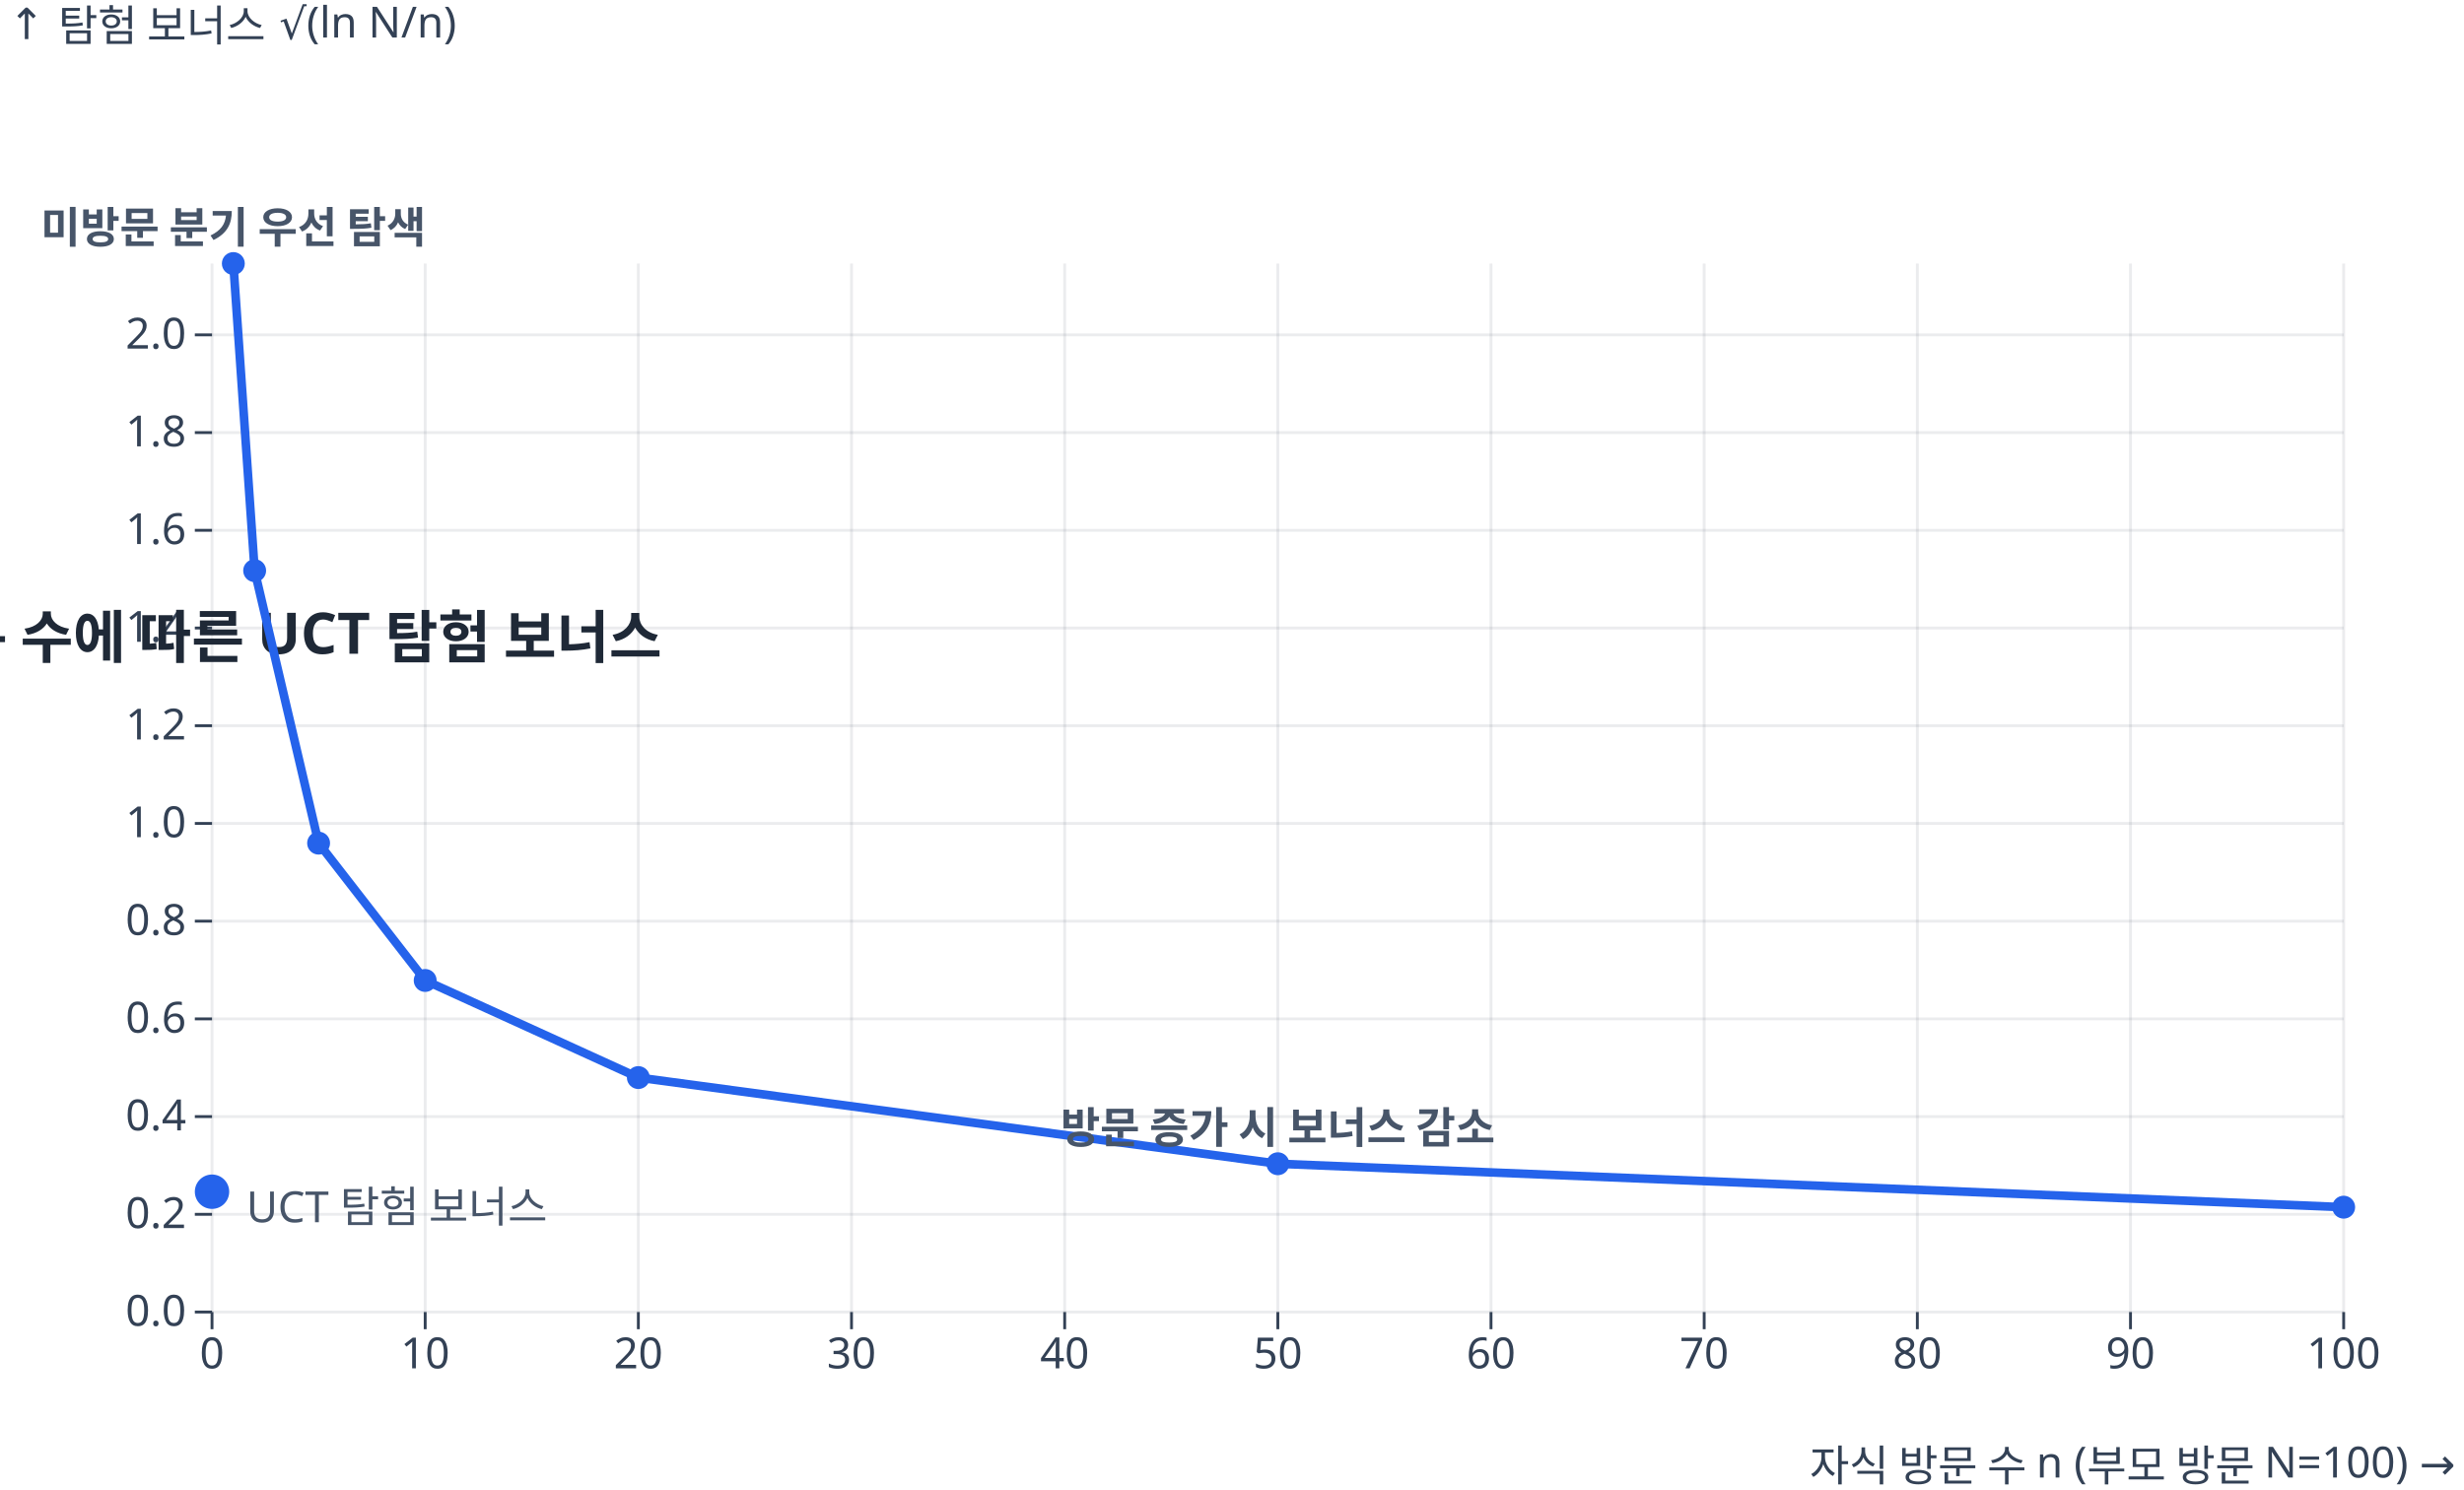
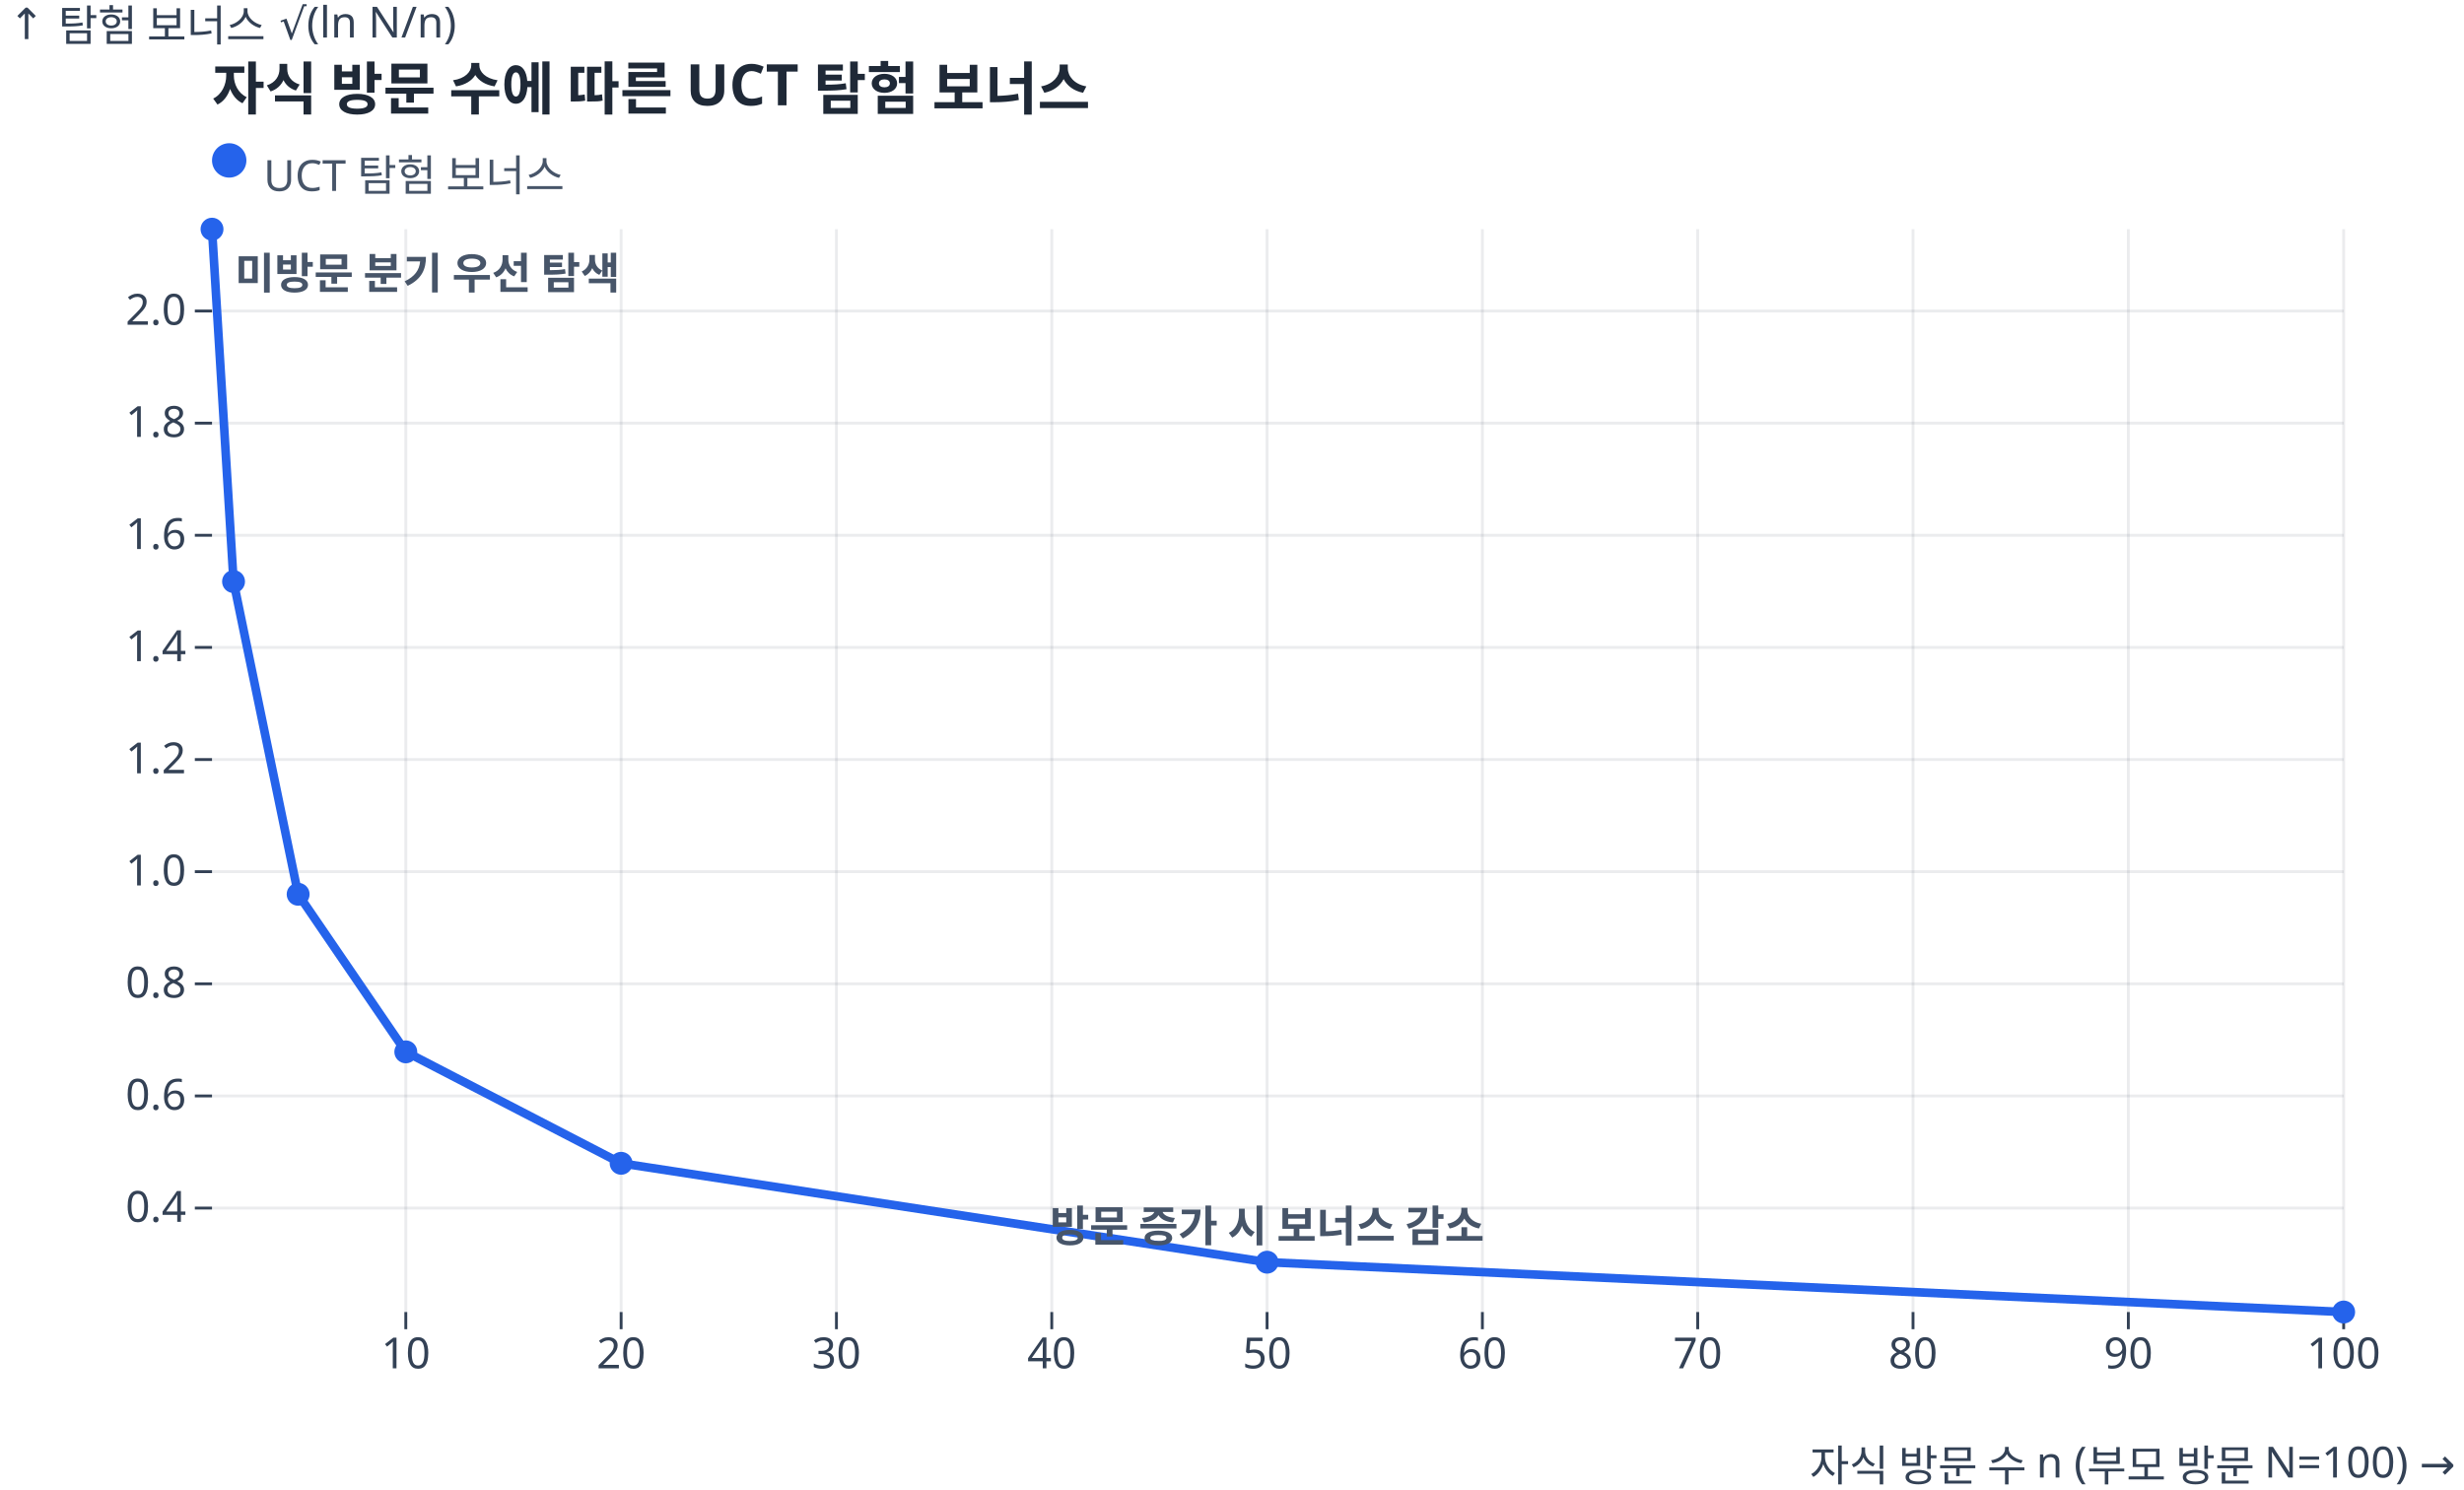
<svg xmlns="http://www.w3.org/2000/svg" class="plot-d6a7b5" fill="currentColor" font-family="system-ui, sans-serif" font-size="10" text-anchor="middle" width="860" height="520" viewBox="0 0 860 520" style="background: rgb(248, 250, 252); color: rgb(51, 65, 85); font-family: system-ui, sans-serif; font-size: 15px;" role="img" aria-label="자식 방문 수에 따른 UCT 탐험 보너스: UCT 탐험 보너스 계열 차트">
  <style>:where(.plot-d6a7b5) {
  --plot-background: white;
  display: block;
  height: auto;
  height: intrinsic;
  max-width: 100%;
}
:where(.plot-d6a7b5 text),
:where(.plot-d6a7b5 tspan) {
  white-space: pre;
}</style>
  <g aria-label="y-grid" aria-hidden="true" stroke="currentColor" stroke-opacity="0.1">
-     <line x1="74" x2="818" y1="458" y2="458" />
-     <line x1="74" x2="818" y1="423.889" y2="423.889" />
-     <line x1="74" x2="818" y1="389.779" y2="389.779" />
-     <line x1="74" x2="818" y1="355.668" y2="355.668" />
-     <line x1="74" x2="818" y1="321.558" y2="321.558" />
-     <line x1="74" x2="818" y1="287.447" y2="287.447" />
-     <line x1="74" x2="818" y1="253.337" y2="253.337" />
-     <line x1="74" x2="818" y1="219.226" y2="219.226" />
-     <line x1="74" x2="818" y1="185.116" y2="185.116" />
-     <line x1="74" x2="818" y1="151.005" y2="151.005" />
-     <line x1="74" x2="818" y1="116.895" y2="116.895" />
+     <line x1="74" x2="818" y1="421.714" y2="421.714" />
+     <line x1="74" x2="818" y1="382.57" y2="382.57" />
+     <line x1="74" x2="818" y1="343.427" y2="343.427" />
+     <line x1="74" x2="818" y1="304.284" y2="304.284" />
+     <line x1="74" x2="818" y1="265.141" y2="265.141" />
+     <line x1="74" x2="818" y1="225.998" y2="225.998" />
+     <line x1="74" x2="818" y1="186.854" y2="186.854" />
+     <line x1="74" x2="818" y1="147.711" y2="147.711" />
+     <line x1="74" x2="818" y1="108.568" y2="108.568" />
  </g>
  <g aria-label="y-axis tick" aria-hidden="true" fill="none" stroke="currentColor">
-     <path transform="translate(74,458)" d="M0,0L-6,0" />
-     <path transform="translate(74,423.8895)" d="M0,0L-6,0" />
-     <path transform="translate(74,389.779)" d="M0,0L-6,0" />
-     <path transform="translate(74,355.6685)" d="M0,0L-6,0" />
-     <path transform="translate(74,321.558)" d="M0,0L-6,0" />
-     <path transform="translate(74,287.4474)" d="M0,0L-6,0" />
-     <path transform="translate(74,253.3369)" d="M0,0L-6,0" />
-     <path transform="translate(74,219.2264)" d="M0,0L-6,0" />
-     <path transform="translate(74,185.1159)" d="M0,0L-6,0" />
-     <path transform="translate(74,151.0054)" d="M0,0L-6,0" />
-     <path transform="translate(74,116.8949)" d="M0,0L-6,0" />
+     <path transform="translate(74,421.7136)" d="M0,0L-6,0" />
+     <path transform="translate(74,382.5704)" d="M0,0L-6,0" />
+     <path transform="translate(74,343.4272)" d="M0,0L-6,0" />
+     <path transform="translate(74,304.2839)" d="M0,0L-6,0" />
+     <path transform="translate(74,265.1407)" d="M0,0L-6,0" />
+     <path transform="translate(74,225.9975)" d="M0,0L-6,0" />
+     <path transform="translate(74,186.8543)" d="M0,0L-6,0" />
+     <path transform="translate(74,147.7111)" d="M0,0L-6,0" />
+     <path transform="translate(74,108.5679)" d="M0,0L-6,0" />
  </g>
  <g aria-label="y-axis tick label" text-anchor="end" font-variant="tabular-nums" transform="translate(-9,0)">
-     <text y="0.32em" transform="translate(74,458)">0.0</text>
-     <text y="0.32em" transform="translate(74,423.8895)">0.2</text>
-     <text y="0.32em" transform="translate(74,389.779)">0.4</text>
-     <text y="0.32em" transform="translate(74,355.6685)">0.6</text>
-     <text y="0.32em" transform="translate(74,321.558)">0.8</text>
-     <text y="0.32em" transform="translate(74,287.4474)">1.0</text>
-     <text y="0.32em" transform="translate(74,253.3369)">1.2</text>
-     <text y="0.32em" transform="translate(74,219.2264)">1.4</text>
-     <text y="0.32em" transform="translate(74,185.1159)">1.6</text>
-     <text y="0.32em" transform="translate(74,151.0054)">1.8</text>
-     <text y="0.32em" transform="translate(74,116.8949)">2.0</text>
+     <text y="0.32em" transform="translate(74,421.7136)">0.4</text>
+     <text y="0.32em" transform="translate(74,382.5704)">0.6</text>
+     <text y="0.32em" transform="translate(74,343.4272)">0.8</text>
+     <text y="0.32em" transform="translate(74,304.2839)">1.0</text>
+     <text y="0.32em" transform="translate(74,265.1407)">1.2</text>
+     <text y="0.32em" transform="translate(74,225.9975)">1.4</text>
+     <text y="0.32em" transform="translate(74,186.8543)">1.6</text>
+     <text y="0.32em" transform="translate(74,147.7111)">1.8</text>
+     <text y="0.32em" transform="translate(74,108.5679)">2.0</text>
  </g>
-   <g aria-label="y-axis label" text-anchor="start" transform="translate(-71,-89)">
-     <text y="0.71em" transform="translate(74,92)">↑ 탐험 보너스 √(ln N/n)</text>
+   <g aria-label="y-axis label" text-anchor="start" transform="translate(-71,-77)">
+     <text y="0.71em" transform="translate(74,80)">↑ 탐험 보너스 √(ln N/n)</text>
  </g>
  <g aria-label="x-grid" aria-hidden="true" stroke="currentColor" stroke-opacity="0.1">
-     <line x1="74" x2="74" y1="92" y2="458" />
-     <line x1="148.4" x2="148.4" y1="92" y2="458" />
-     <line x1="222.8" x2="222.8" y1="92" y2="458" />
-     <line x1="297.2" x2="297.2" y1="92" y2="458" />
-     <line x1="371.6" x2="371.6" y1="92" y2="458" />
-     <line x1="446" x2="446" y1="92" y2="458" />
-     <line x1="520.4" x2="520.4" y1="92" y2="458" />
-     <line x1="594.8" x2="594.8" y1="92" y2="458" />
-     <line x1="669.2" x2="669.2" y1="92" y2="458" />
-     <line x1="743.6" x2="743.6" y1="92" y2="458" />
-     <line x1="818" x2="818" y1="92" y2="458" />
+     <line x1="141.636" x2="141.636" y1="80" y2="458" />
+     <line x1="216.788" x2="216.788" y1="80" y2="458" />
+     <line x1="291.939" x2="291.939" y1="80" y2="458" />
+     <line x1="367.091" x2="367.091" y1="80" y2="458" />
+     <line x1="442.242" x2="442.242" y1="80" y2="458" />
+     <line x1="517.394" x2="517.394" y1="80" y2="458" />
+     <line x1="592.545" x2="592.545" y1="80" y2="458" />
+     <line x1="667.697" x2="667.697" y1="80" y2="458" />
+     <line x1="742.848" x2="742.848" y1="80" y2="458" />
+     <line x1="818" x2="818" y1="80" y2="458" />
  </g>
  <g aria-label="x-axis tick" aria-hidden="true" fill="none" stroke="currentColor">
-     <path transform="translate(74,458)" d="M0,0L0,6" />
-     <path transform="translate(148.4,458)" d="M0,0L0,6" />
-     <path transform="translate(222.8,458)" d="M0,0L0,6" />
-     <path transform="translate(297.2,458)" d="M0,0L0,6" />
-     <path transform="translate(371.6,458)" d="M0,0L0,6" />
-     <path transform="translate(446,458)" d="M0,0L0,6" />
-     <path transform="translate(520.4,458)" d="M0,0L0,6" />
-     <path transform="translate(594.8,458)" d="M0,0L0,6" />
-     <path transform="translate(669.2,458)" d="M0,0L0,6" />
-     <path transform="translate(743.6,458)" d="M0,0L0,6" />
+     <path transform="translate(141.6364,458)" d="M0,0L0,6" />
+     <path transform="translate(216.7879,458)" d="M0,0L0,6" />
+     <path transform="translate(291.9394,458)" d="M0,0L0,6" />
+     <path transform="translate(367.0909,458)" d="M0,0L0,6" />
+     <path transform="translate(442.2424,458)" d="M0,0L0,6" />
+     <path transform="translate(517.3939,458)" d="M0,0L0,6" />
+     <path transform="translate(592.5455,458)" d="M0,0L0,6" />
+     <path transform="translate(667.697,458)" d="M0,0L0,6" />
+     <path transform="translate(742.8485,458)" d="M0,0L0,6" />
    <path transform="translate(818,458)" d="M0,0L0,6" />
  </g>
  <g aria-label="x-axis tick label" font-variant="tabular-nums" transform="translate(0,9)">
-     <text y="0.71em" transform="translate(74,458)">0</text>
-     <text y="0.71em" transform="translate(148.4,458)">10</text>
-     <text y="0.71em" transform="translate(222.8,458)">20</text>
-     <text y="0.71em" transform="translate(297.2,458)">30</text>
-     <text y="0.71em" transform="translate(371.6,458)">40</text>
-     <text y="0.71em" transform="translate(446,458)">50</text>
-     <text y="0.71em" transform="translate(520.4,458)">60</text>
-     <text y="0.71em" transform="translate(594.8,458)">70</text>
-     <text y="0.71em" transform="translate(669.2,458)">80</text>
-     <text y="0.71em" transform="translate(743.6,458)">90</text>
+     <text y="0.71em" transform="translate(141.6364,458)">10</text>
+     <text y="0.71em" transform="translate(216.7879,458)">20</text>
+     <text y="0.71em" transform="translate(291.9394,458)">30</text>
+     <text y="0.71em" transform="translate(367.0909,458)">40</text>
+     <text y="0.71em" transform="translate(442.2424,458)">50</text>
+     <text y="0.71em" transform="translate(517.3939,458)">60</text>
+     <text y="0.71em" transform="translate(592.5455,458)">70</text>
+     <text y="0.71em" transform="translate(667.697,458)">80</text>
+     <text y="0.71em" transform="translate(742.8485,458)">90</text>
    <text y="0.71em" transform="translate(818,458)">100</text>
  </g>
  <g aria-label="x-axis label" text-anchor="end" transform="translate(39,59)">
    <text transform="translate(818,458)">자식 방문 수 n (부모 방문 N=100) →</text>
  </g>
-   <g aria-label="text" fill="#1f2937" font-size="20" font-weight="700" transform="translate(0,-72)">
-     <text y="0.71em" transform="translate(77.72,287.4474)">자식 방문 수에 따른 UCT 탐험 보너스</text>
+   <g aria-label="text" fill="#1f2937" text-anchor="start" font-size="20" font-weight="700" transform="translate(0,-56)">
+     <text y="0.71em" transform="translate(74,80)">자식 방문 수에 따른 UCT 탐험 보너스</text>
+   </g>
+   <g aria-label="dot" fill="#2563eb" transform="translate(6,-24)">
+     <circle cx="74" cy="80" r="6" />
+   </g>
+   <g aria-label="text" fill="#475569" text-anchor="start" transform="translate(18,-24)">
+     <text y="0.71em" transform="translate(74,80)">UCT 탐험 보너스</text>
  </g>
  <g aria-label="line" fill="none" stroke-width="3" stroke-linejoin="round" stroke-linecap="round">
-     <path stroke="#2563eb" d="M81.44,92L88.88,199.199L111.2,294.32L148.4,342.261L222.8,376.16L446,406.24L818,421.4" />
+     <path stroke="#2563eb" d="M74,80L81.515,203.015L104.061,312.17L141.636,367.184L216.788,406.085L442.242,440.603L818,458" />
  </g>
  <g aria-label="dot">
-     <circle cx="81.44" cy="92" r="4" fill="#2563eb" />
-     <circle cx="88.88" cy="199.199" r="4" fill="#2563eb" />
-     <circle cx="111.2" cy="294.32" r="4" fill="#2563eb" />
-     <circle cx="148.4" cy="342.261" r="4" fill="#2563eb" />
-     <circle cx="222.8" cy="376.16" r="4" fill="#2563eb" />
-     <circle cx="446" cy="406.24" r="4" fill="#2563eb" />
-     <circle cx="818" cy="421.4" r="4" fill="#2563eb" />
+     <circle cx="74" cy="80" r="4" fill="#2563eb" />
+     <circle cx="81.515" cy="203.015" r="4" fill="#2563eb" />
+     <circle cx="104.061" cy="312.17" r="4" fill="#2563eb" />
+     <circle cx="141.636" cy="367.184" r="4" fill="#2563eb" />
+     <circle cx="216.788" cy="406.085" r="4" fill="#2563eb" />
+     <circle cx="442.242" cy="440.603" r="4" fill="#2563eb" />
+     <circle cx="818" cy="458" r="4" fill="#2563eb" />
+   </g>
+   <g aria-label="text" fill="#475569" text-anchor="start" font-weight="600" transform="translate(8,16)">
+     <text y="0.32em" transform="translate(74,80)">미방문 분기 우선 탐색</text>
  </g>
  <g aria-label="text" fill="#475569" font-weight="600" transform="translate(0,-12)">
-     <text y="0.32em" transform="translate(81.44,92)">미방문 분기 우선 탐색</text>
-     <text y="0.32em" transform="translate(446,406.2398)">방문 증가 시 보너스 감소</text>
-   </g>
-   <g aria-label="dot" transform="translate(0,-42)">
-     <circle cx="74" cy="458" r="6" fill="#2563eb" />
-   </g>
-   <g aria-label="text" fill="#475569" text-anchor="start" transform="translate(12,-42)">
-     <text y="0.71em" transform="translate(74,458)">UCT 탐험 보너스</text>
+     <text y="0.32em" transform="translate(442.2424,440.603)">방문 증가 시 보너스 감소</text>
  </g>
</svg>
